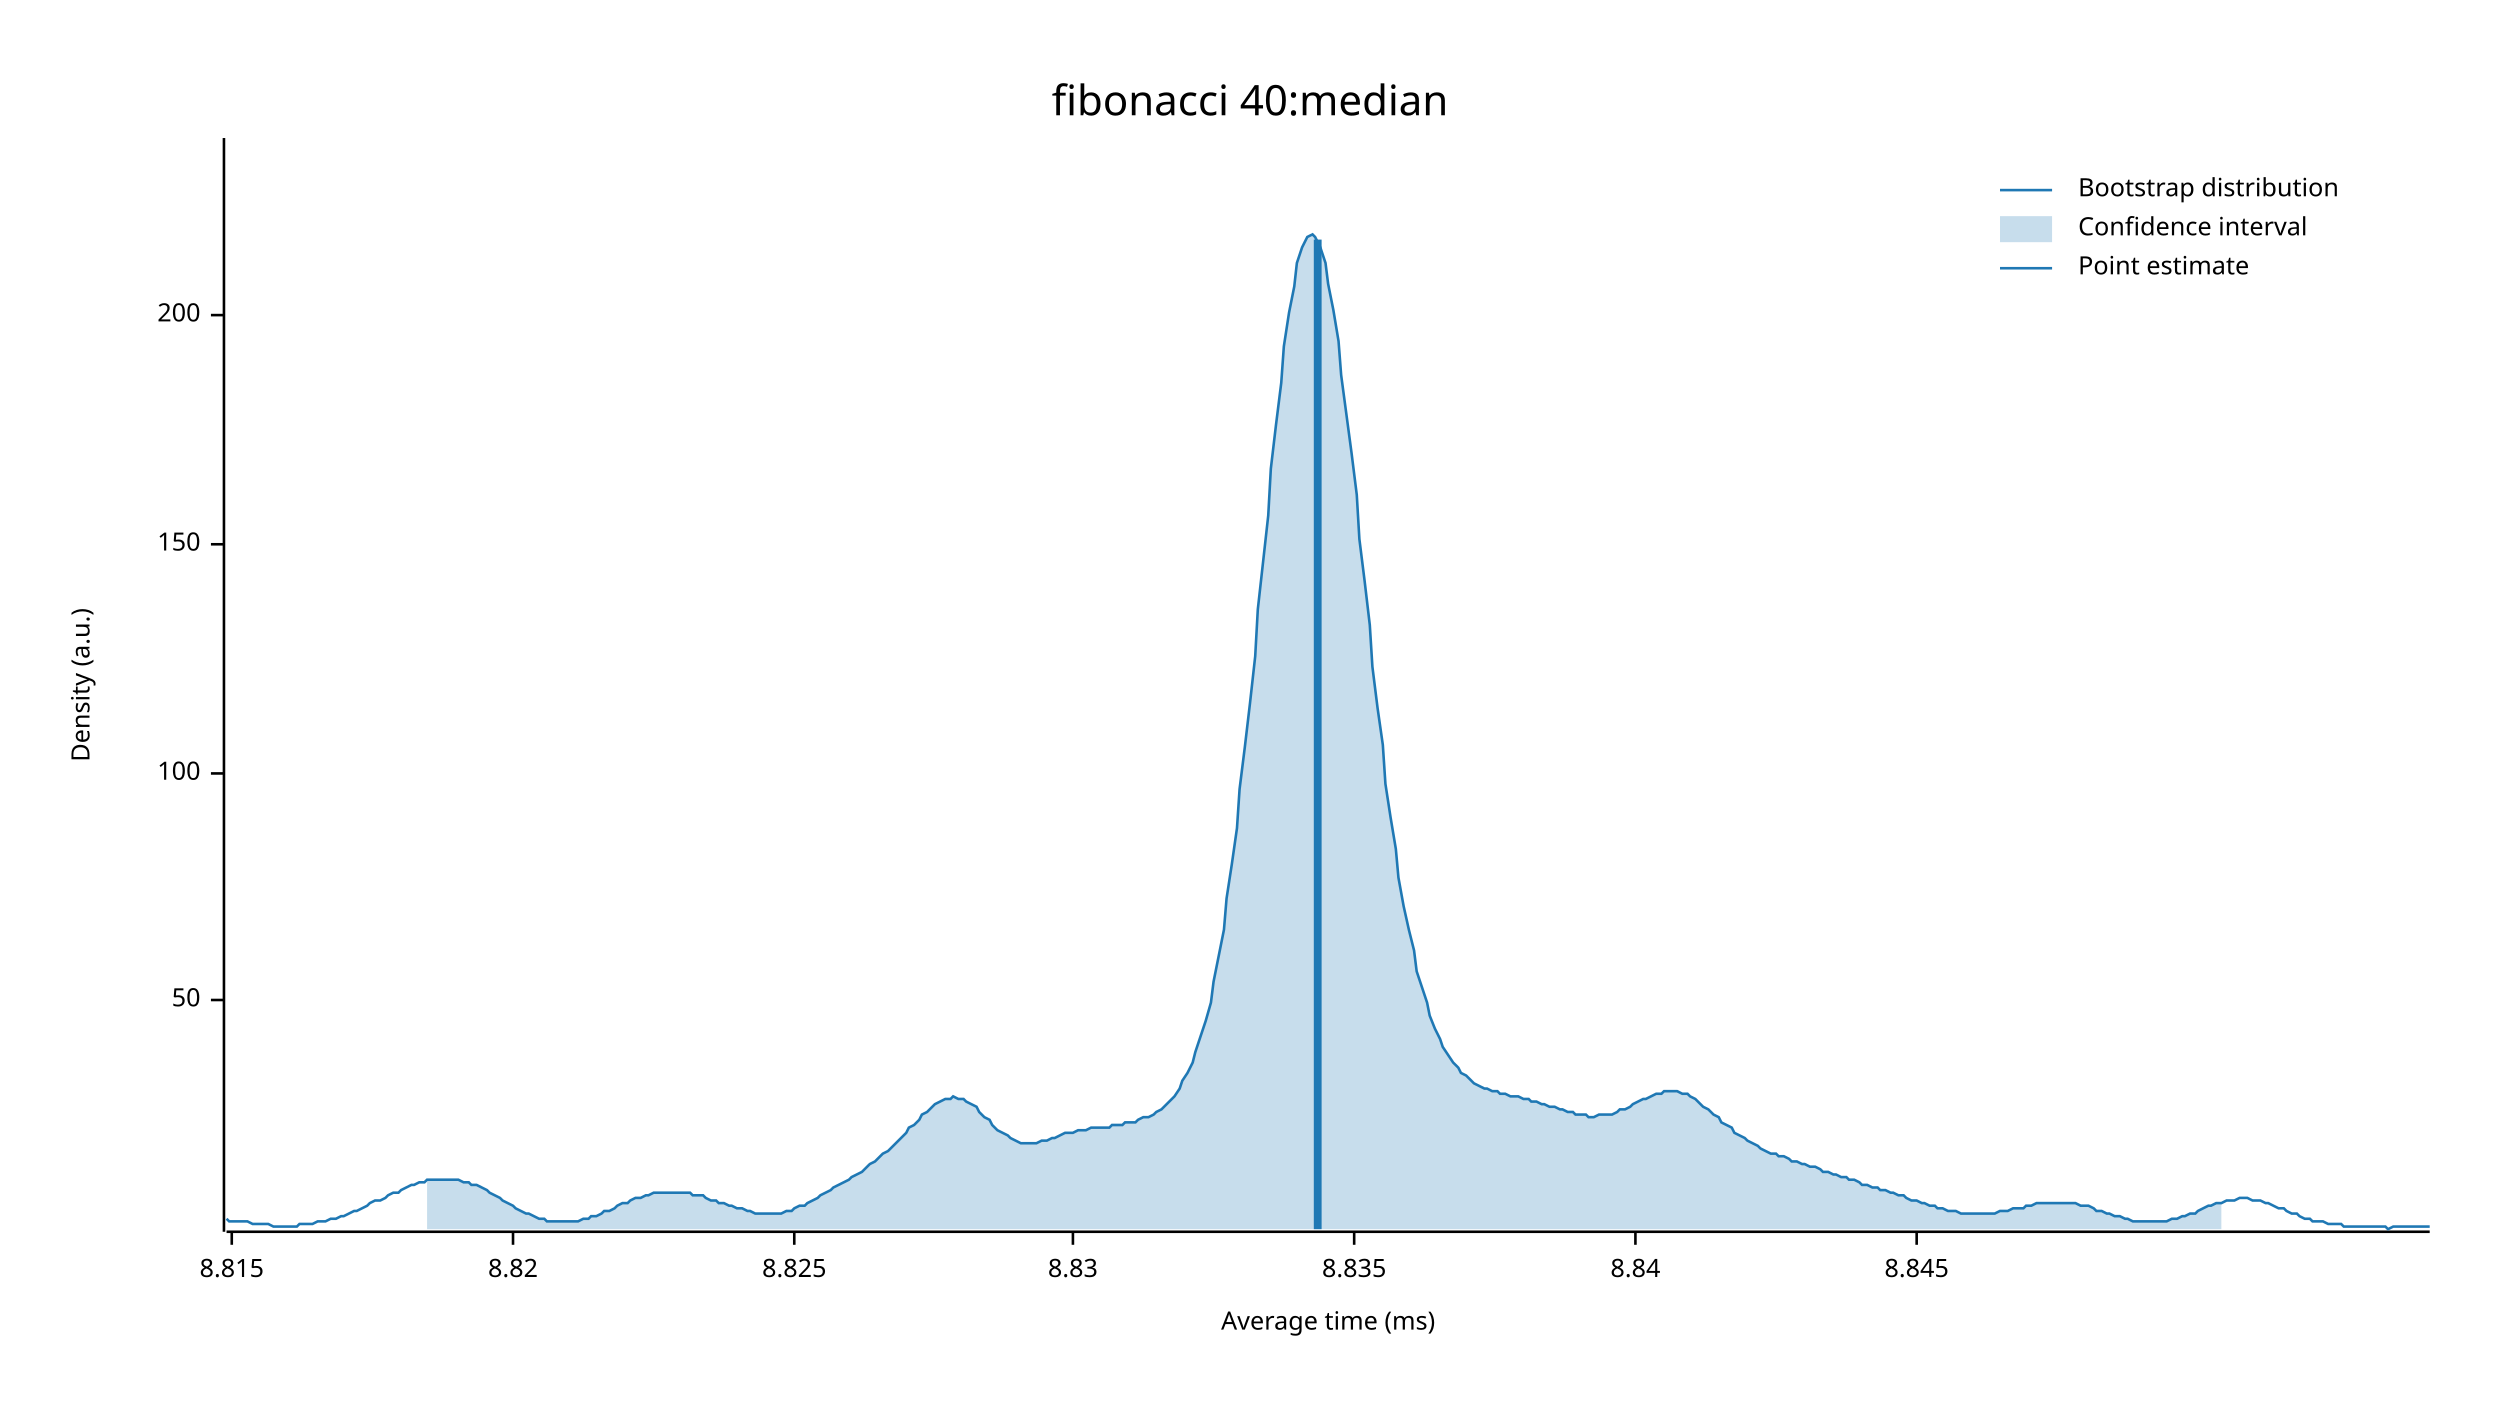
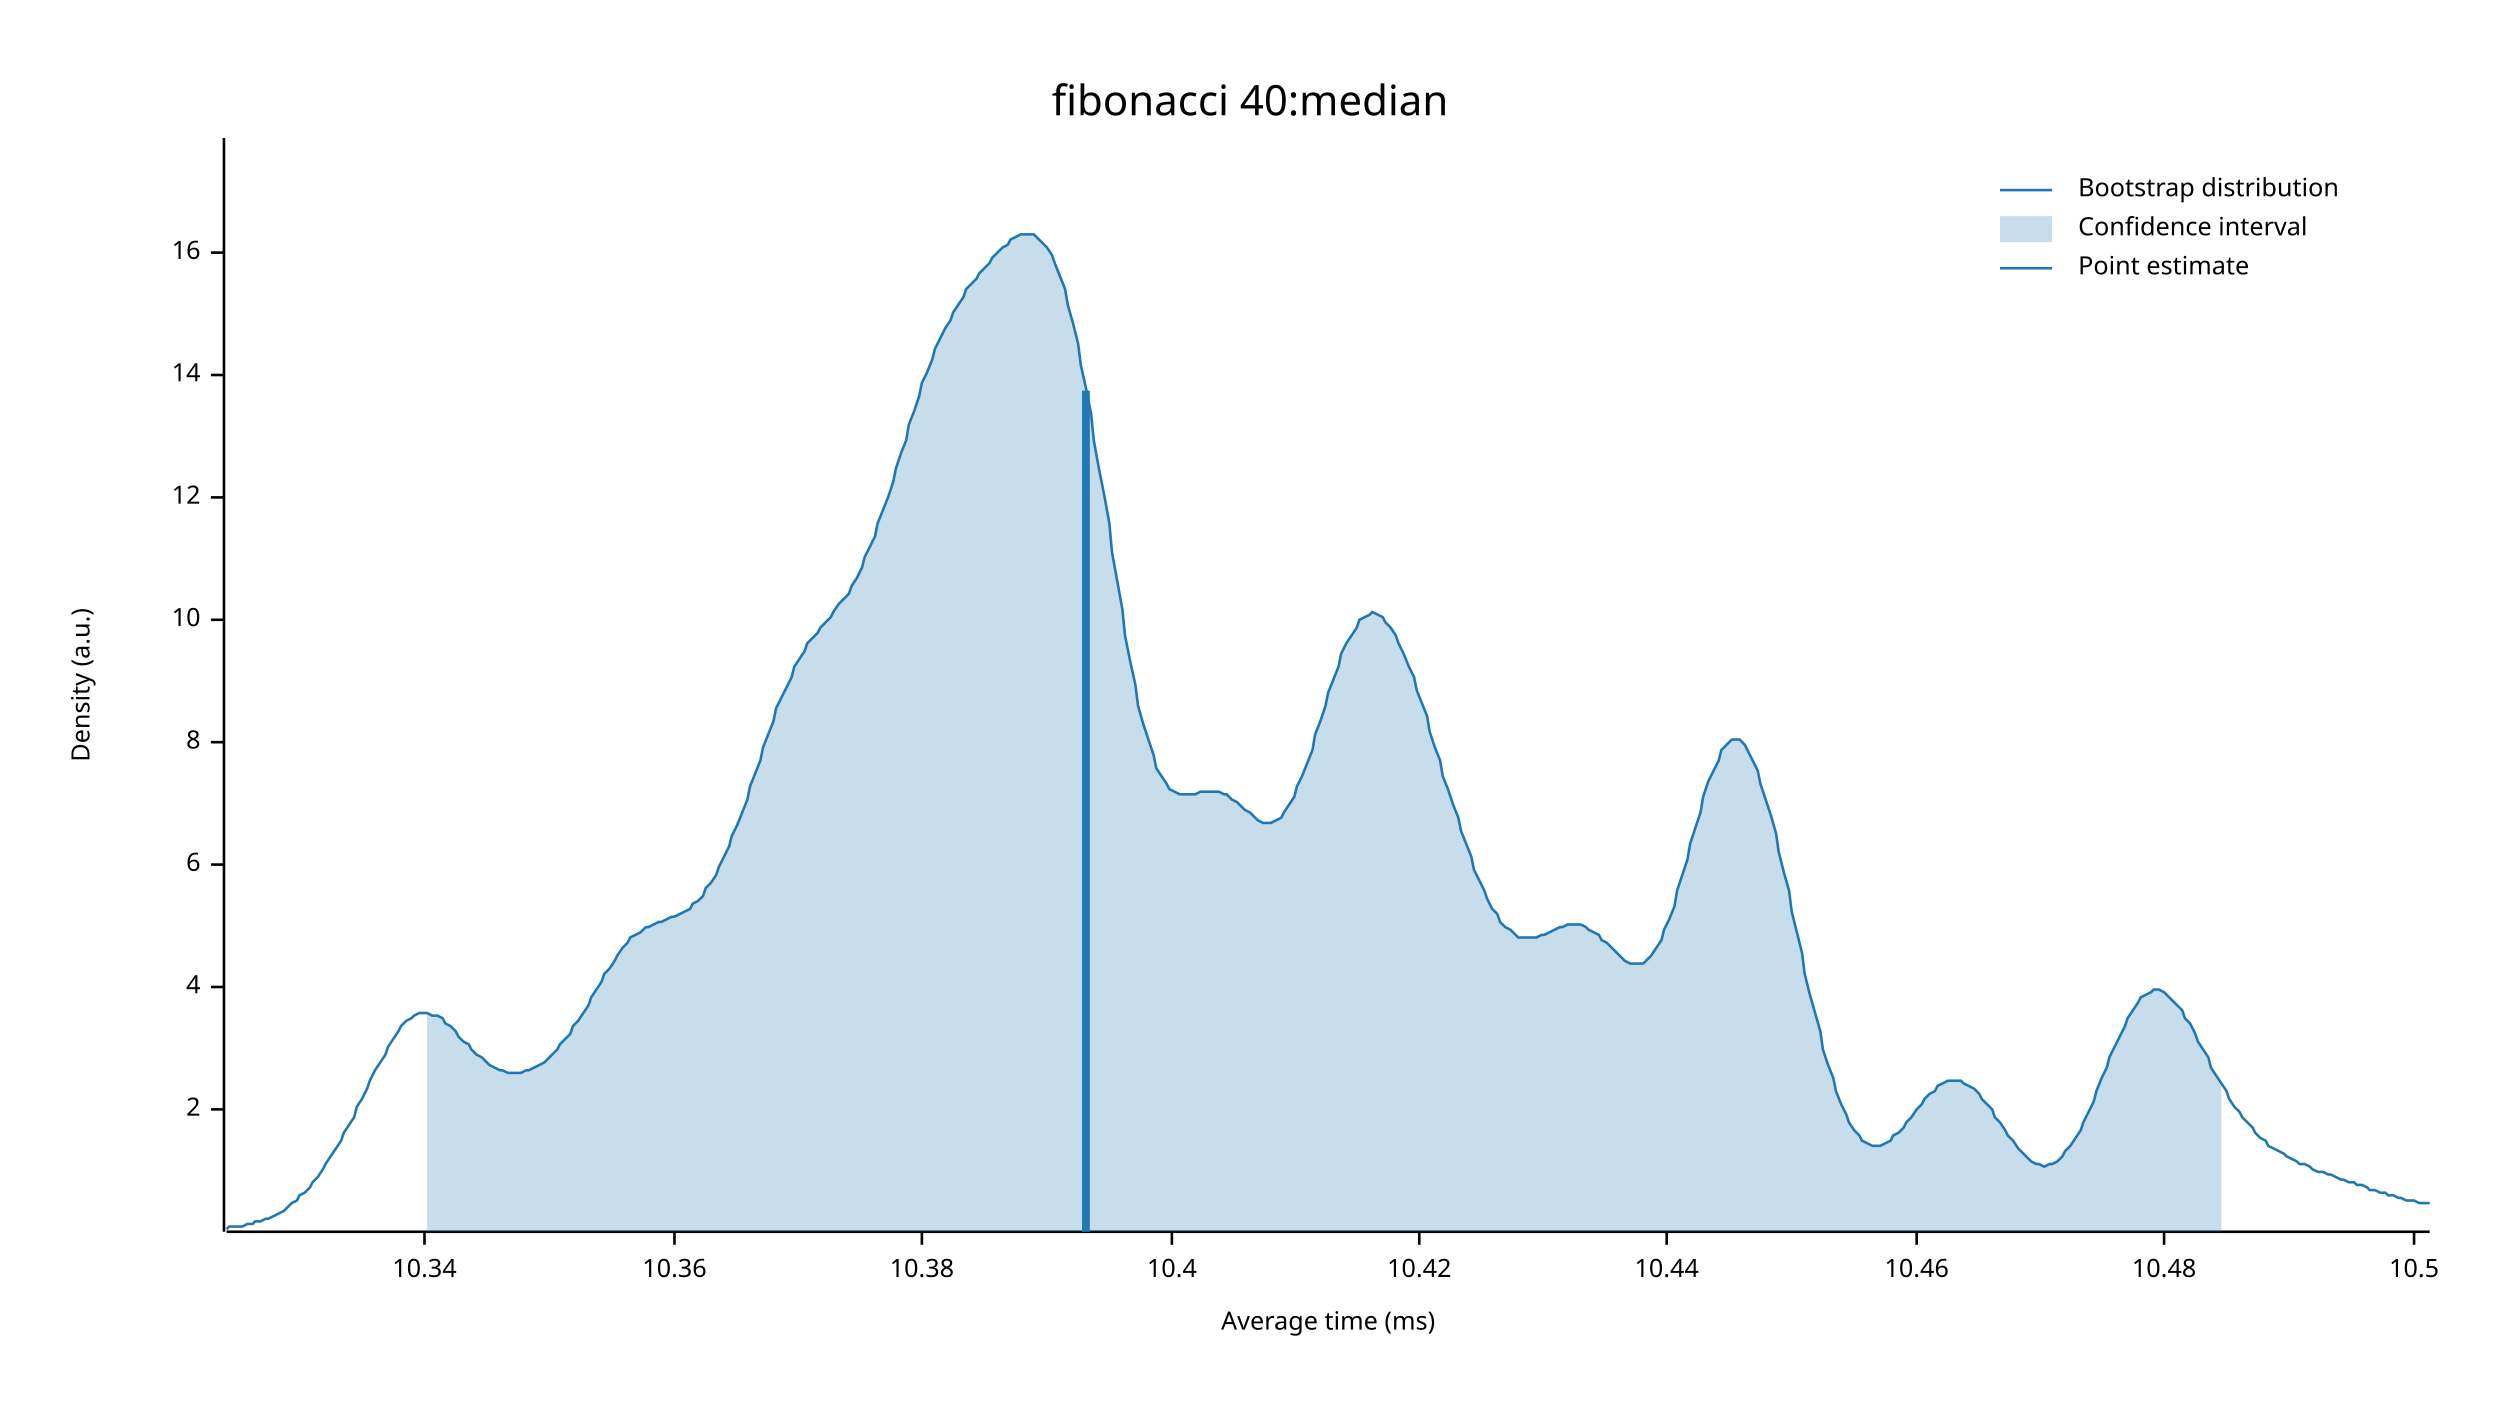
<svg xmlns="http://www.w3.org/2000/svg" width="960" height="540">
  <text x="480" y="32" dy="0.76em" text-anchor="middle" font-family="sans-serif" font-size="16.129" opacity="1" fill="#000000">
fibonacci 40:median
</text>
  <text x="27" y="263" dy="0.76em" text-anchor="middle" font-family="sans-serif" font-size="9.677" opacity="1" fill="#000000" transform="rotate(270, 27, 263)">
Density (a.u.)
</text>
  <text x="510" y="513" dy="-0.5ex" text-anchor="middle" font-family="sans-serif" font-size="9.677" opacity="1" fill="#000000">
Average time (ms)
</text>
  <polyline fill="none" opacity="1" stroke="#000000" stroke-width="1" points="86,53 86,473 " />
-   <text x="77" y="384" dy="0.5ex" text-anchor="end" font-family="sans-serif" font-size="9.677" opacity="1" fill="#000000">
- 50
+   <text x="77" y="426" dy="0.5ex" text-anchor="end" font-family="sans-serif" font-size="9.677" opacity="1" fill="#000000">
+ 2
</text>
-   <polyline fill="none" opacity="1" stroke="#000000" stroke-width="1" points="81,384 86,384 " />
-   <text x="77" y="297" dy="0.5ex" text-anchor="end" font-family="sans-serif" font-size="9.677" opacity="1" fill="#000000">
- 100
+   <polyline fill="none" opacity="1" stroke="#000000" stroke-width="1" points="81,426 86,426 " />
+   <text x="77" y="379" dy="0.5ex" text-anchor="end" font-family="sans-serif" font-size="9.677" opacity="1" fill="#000000">
+ 4
</text>
-   <polyline fill="none" opacity="1" stroke="#000000" stroke-width="1" points="81,297 86,297 " />
-   <text x="77" y="209" dy="0.5ex" text-anchor="end" font-family="sans-serif" font-size="9.677" opacity="1" fill="#000000">
- 150
+   <polyline fill="none" opacity="1" stroke="#000000" stroke-width="1" points="81,379 86,379 " />
+   <text x="77" y="332" dy="0.5ex" text-anchor="end" font-family="sans-serif" font-size="9.677" opacity="1" fill="#000000">
+ 6
</text>
-   <polyline fill="none" opacity="1" stroke="#000000" stroke-width="1" points="81,209 86,209 " />
-   <text x="77" y="121" dy="0.5ex" text-anchor="end" font-family="sans-serif" font-size="9.677" opacity="1" fill="#000000">
- 200
+   <polyline fill="none" opacity="1" stroke="#000000" stroke-width="1" points="81,332 86,332 " />
+   <text x="77" y="285" dy="0.5ex" text-anchor="end" font-family="sans-serif" font-size="9.677" opacity="1" fill="#000000">
+ 8
</text>
-   <polyline fill="none" opacity="1" stroke="#000000" stroke-width="1" points="81,121 86,121 " />
+   <polyline fill="none" opacity="1" stroke="#000000" stroke-width="1" points="81,285 86,285 " />
+   <text x="77" y="238" dy="0.5ex" text-anchor="end" font-family="sans-serif" font-size="9.677" opacity="1" fill="#000000">
+ 10
+ </text>
+   <polyline fill="none" opacity="1" stroke="#000000" stroke-width="1" points="81,238 86,238 " />
+   <text x="77" y="191" dy="0.5ex" text-anchor="end" font-family="sans-serif" font-size="9.677" opacity="1" fill="#000000">
+ 12
+ </text>
+   <polyline fill="none" opacity="1" stroke="#000000" stroke-width="1" points="81,191 86,191 " />
+   <text x="77" y="144" dy="0.5ex" text-anchor="end" font-family="sans-serif" font-size="9.677" opacity="1" fill="#000000">
+ 14
+ </text>
+   <polyline fill="none" opacity="1" stroke="#000000" stroke-width="1" points="81,144 86,144 " />
+   <text x="77" y="97" dy="0.5ex" text-anchor="end" font-family="sans-serif" font-size="9.677" opacity="1" fill="#000000">
+ 16
+ </text>
+   <polyline fill="none" opacity="1" stroke="#000000" stroke-width="1" points="81,97 86,97 " />
  <polyline fill="none" opacity="1" stroke="#000000" stroke-width="1" points="87,473 933,473 " />
-   <text x="89" y="483" dy="0.76em" text-anchor="middle" font-family="sans-serif" font-size="9.677" opacity="1" fill="#000000">
- 8.815
+   <text x="163" y="483" dy="0.76em" text-anchor="middle" font-family="sans-serif" font-size="9.677" opacity="1" fill="#000000">
+ 10.34
</text>
-   <polyline fill="none" opacity="1" stroke="#000000" stroke-width="1" points="89,473 89,478 " />
-   <text x="197" y="483" dy="0.76em" text-anchor="middle" font-family="sans-serif" font-size="9.677" opacity="1" fill="#000000">
- 8.82
+   <polyline fill="none" opacity="1" stroke="#000000" stroke-width="1" points="163,473 163,478 " />
+   <text x="259" y="483" dy="0.76em" text-anchor="middle" font-family="sans-serif" font-size="9.677" opacity="1" fill="#000000">
+ 10.36
</text>
-   <polyline fill="none" opacity="1" stroke="#000000" stroke-width="1" points="197,473 197,478 " />
-   <text x="305" y="483" dy="0.76em" text-anchor="middle" font-family="sans-serif" font-size="9.677" opacity="1" fill="#000000">
- 8.825
+   <polyline fill="none" opacity="1" stroke="#000000" stroke-width="1" points="259,473 259,478 " />
+   <text x="354" y="483" dy="0.76em" text-anchor="middle" font-family="sans-serif" font-size="9.677" opacity="1" fill="#000000">
+ 10.38
</text>
-   <polyline fill="none" opacity="1" stroke="#000000" stroke-width="1" points="305,473 305,478 " />
-   <text x="412" y="483" dy="0.76em" text-anchor="middle" font-family="sans-serif" font-size="9.677" opacity="1" fill="#000000">
- 8.83
+   <polyline fill="none" opacity="1" stroke="#000000" stroke-width="1" points="354,473 354,478 " />
+   <text x="450" y="483" dy="0.76em" text-anchor="middle" font-family="sans-serif" font-size="9.677" opacity="1" fill="#000000">
+ 10.4
</text>
-   <polyline fill="none" opacity="1" stroke="#000000" stroke-width="1" points="412,473 412,478 " />
-   <text x="520" y="483" dy="0.76em" text-anchor="middle" font-family="sans-serif" font-size="9.677" opacity="1" fill="#000000">
- 8.835
+   <polyline fill="none" opacity="1" stroke="#000000" stroke-width="1" points="450,473 450,478 " />
+   <text x="545" y="483" dy="0.76em" text-anchor="middle" font-family="sans-serif" font-size="9.677" opacity="1" fill="#000000">
+ 10.42
</text>
-   <polyline fill="none" opacity="1" stroke="#000000" stroke-width="1" points="520,473 520,478 " />
-   <text x="628" y="483" dy="0.76em" text-anchor="middle" font-family="sans-serif" font-size="9.677" opacity="1" fill="#000000">
- 8.84
+   <polyline fill="none" opacity="1" stroke="#000000" stroke-width="1" points="545,473 545,478 " />
+   <text x="640" y="483" dy="0.76em" text-anchor="middle" font-family="sans-serif" font-size="9.677" opacity="1" fill="#000000">
+ 10.44
</text>
-   <polyline fill="none" opacity="1" stroke="#000000" stroke-width="1" points="628,473 628,478 " />
+   <polyline fill="none" opacity="1" stroke="#000000" stroke-width="1" points="640,473 640,478 " />
  <text x="736" y="483" dy="0.76em" text-anchor="middle" font-family="sans-serif" font-size="9.677" opacity="1" fill="#000000">
- 8.845
+ 10.46
</text>
  <polyline fill="none" opacity="1" stroke="#000000" stroke-width="1" points="736,473 736,478 " />
-   <polyline fill="none" opacity="1" stroke="#1F78B4" stroke-width="1" points="87,468 88,469 90,469 92,469 93,469 95,469 97,470 98,470 100,470 102,470 103,470 105,471 107,471 109,471 110,471 112,471 114,471 115,470 117,470 119,470 120,470 122,469 124,469 125,469 127,468 129,468 131,467 132,467 134,466 136,465 137,465 139,464 141,463 142,462 144,461 146,461 148,460 149,459 151,458 153,458 154,457 156,456 158,455 159,455 161,454 163,454 164,453 166,453 168,453 170,453 171,453 173,453 175,453 176,453 178,454 180,454 181,455 183,455 185,456 187,457 188,458 190,459 192,460 193,461 195,462 197,463 198,464 200,465 202,466 203,466 205,467 207,468 209,468 210,469 212,469 214,469 215,469 217,469 219,469 220,469 222,469 224,468 226,468 227,467 229,467 231,466 232,465 234,465 236,464 237,463 239,462 241,462 242,461 244,460 246,460 248,459 249,459 251,458 253,458 254,458 256,458 258,458 259,458 261,458 263,458 265,458 266,459 268,459 270,459 271,460 273,461 275,461 276,462 278,462 280,463 281,463 283,464 285,464 287,465 288,465 290,466 292,466 293,466 295,466 297,466 298,466 300,466 302,465 304,465 305,464 307,463 309,463 310,462 312,461 314,460 315,459 317,458 319,457 320,456 322,455 324,454 326,453 327,452 329,451 331,450 332,449 334,447 336,446 337,445 339,443 341,442 343,440 344,439 346,437 348,435 349,433 351,432 353,430 354,428 356,427 358,425 359,424 361,423 363,422 365,422 366,421 368,422 370,422 371,423 373,424 375,425 376,427 378,429 380,430 381,432 383,434 385,435 387,436 388,437 390,438 392,439 393,439 395,439 397,439 398,439 400,438 402,438 404,437 405,437 407,436 409,435 410,435 412,435 414,434 415,434 417,434 419,433 420,433 422,433 424,433 426,433 427,432 429,432 431,432 432,431 434,431 436,431 437,430 439,429 441,429 443,428 444,427 446,426 448,424 449,423 451,421 453,418 454,415 456,412 458,408 459,404 461,398 463,392 465,385 466,377 468,367 470,357 471,345 473,332 475,318 476,303 478,287 480,270 482,252 483,234 485,216 487,198 488,180 490,163 492,147 493,133 495,120 497,110 498,101 500,95 502,91 504,90 505,91 507,95 509,101 510,109 512,119 514,131 515,144 517,159 519,174 521,190 522,207 524,223 526,240 527,256 529,272 531,286 532,301 534,314 536,326 537,337 539,348 541,357 543,365 544,373 546,379 548,385 549,390 551,395 553,399 554,402 556,405 558,408 560,410 561,412 563,413 565,415 566,416 568,417 570,418 571,418 573,419 575,419 576,420 578,420 580,421 582,421 583,421 585,422 587,422 588,423 590,423 592,424 593,424 595,425 597,425 599,426 600,426 602,427 604,427 605,428 607,428 609,428 610,429 612,429 614,428 615,428 617,428 619,428 621,427 622,426 624,426 626,425 627,424 629,423 631,422 632,422 634,421 636,420 638,420 639,419 641,419 643,419 644,419 646,420 648,420 649,421 651,422 653,424 654,425 656,426 658,428 660,429 661,431 663,432 665,433 666,435 668,436 670,437 671,438 673,439 675,440 676,441 678,442 680,443 682,443 683,444 685,444 687,445 688,446 690,446 692,447 693,447 695,448 697,448 699,449 700,450 702,450 704,451 705,451 707,452 709,452 710,453 712,453 714,454 715,455 717,455 719,456 721,456 722,457 724,457 726,458 727,458 729,459 731,459 732,460 734,461 736,461 738,462 739,462 741,463 743,463 744,464 746,464 748,465 749,465 751,465 753,466 754,466 756,466 758,466 760,466 761,466 763,466 765,466 766,466 768,465 770,465 771,465 773,464 775,464 777,464 778,463 780,463 782,462 783,462 785,462 787,462 788,462 790,462 792,462 793,462 795,462 797,462 799,463 800,463 802,463 804,464 805,465 807,465 809,466 810,466 812,467 814,467 816,468 817,468 819,469 821,469 822,469 824,469 826,469 827,469 829,469 831,469 832,469 834,468 836,468 838,467 839,467 841,466 843,466 844,465 846,464 848,463 849,463 851,462 853,462 855,461 856,461 858,461 860,460 861,460 863,460 865,461 866,461 868,461 870,462 871,462 873,463 875,464 877,464 878,465 880,466 882,466 883,467 885,468 887,468 888,469 890,469 892,469 894,470 895,470 897,470 899,470 900,471 902,471 904,471 905,471 907,471 909,471 910,471 912,471 914,471 916,471 917,472 919,471 921,471 922,471 924,471 926,471 927,471 929,471 931,471 933,471 " />
-   <polygon opacity="0.25" fill="#1F78B4" points="164,453 166,453 168,453 170,453 171,453 173,453 175,453 176,453 178,454 180,454 181,455 183,455 185,456 187,457 188,458 190,459 192,460 193,461 195,462 197,463 198,464 200,465 202,466 203,466 205,467 207,468 209,468 210,469 212,469 214,469 215,469 217,469 219,469 220,469 222,469 224,468 226,468 227,467 229,467 231,466 232,465 234,465 236,464 237,463 239,462 241,462 242,461 244,460 246,460 248,459 249,459 251,458 253,458 254,458 256,458 258,458 259,458 261,458 263,458 265,458 266,459 268,459 270,459 271,460 273,461 275,461 276,462 278,462 280,463 281,463 283,464 285,464 287,465 288,465 290,466 292,466 293,466 295,466 297,466 298,466 300,466 302,465 304,465 305,464 307,463 309,463 310,462 312,461 314,460 315,459 317,458 319,457 320,456 322,455 324,454 326,453 327,452 329,451 331,450 332,449 334,447 336,446 337,445 339,443 341,442 343,440 344,439 346,437 348,435 349,433 351,432 353,430 354,428 356,427 358,425 359,424 361,423 363,422 365,422 366,421 368,422 370,422 371,423 373,424 375,425 376,427 378,429 380,430 381,432 383,434 385,435 387,436 388,437 390,438 392,439 393,439 395,439 397,439 398,439 400,438 402,438 404,437 405,437 407,436 409,435 410,435 412,435 414,434 415,434 417,434 419,433 420,433 422,433 424,433 426,433 427,432 429,432 431,432 432,431 434,431 436,431 437,430 439,429 441,429 443,428 444,427 446,426 448,424 449,423 451,421 453,418 454,415 456,412 458,408 459,404 461,398 463,392 465,385 466,377 468,367 470,357 471,345 473,332 475,318 476,303 478,287 480,270 482,252 483,234 485,216 487,198 488,180 490,163 492,147 493,133 495,120 497,110 498,101 500,95 502,91 504,90 505,91 507,95 509,101 510,109 512,119 514,131 515,144 517,159 519,174 521,190 522,207 524,223 526,240 527,256 529,272 531,286 532,301 534,314 536,326 537,337 539,348 541,357 543,365 544,373 546,379 548,385 549,390 551,395 553,399 554,402 556,405 558,408 560,410 561,412 563,413 565,415 566,416 568,417 570,418 571,418 573,419 575,419 576,420 578,420 580,421 582,421 583,421 585,422 587,422 588,423 590,423 592,424 593,424 595,425 597,425 599,426 600,426 602,427 604,427 605,428 607,428 609,428 610,429 612,429 614,428 615,428 617,428 619,428 621,427 622,426 624,426 626,425 627,424 629,423 631,422 632,422 634,421 636,420 638,420 639,419 641,419 643,419 644,419 646,420 648,420 649,421 651,422 653,424 654,425 656,426 658,428 660,429 661,431 663,432 665,433 666,435 668,436 670,437 671,438 673,439 675,440 676,441 678,442 680,443 682,443 683,444 685,444 687,445 688,446 690,446 692,447 693,447 695,448 697,448 699,449 700,450 702,450 704,451 705,451 707,452 709,452 710,453 712,453 714,454 715,455 717,455 719,456 721,456 722,457 724,457 726,458 727,458 729,459 731,459 732,460 734,461 736,461 738,462 739,462 741,463 743,463 744,464 746,464 748,465 749,465 751,465 753,466 754,466 756,466 758,466 760,466 761,466 763,466 765,466 766,466 768,465 770,465 771,465 773,464 775,464 777,464 778,463 780,463 782,462 783,462 785,462 787,462 788,462 790,462 792,462 793,462 795,462 797,462 799,463 800,463 802,463 804,464 805,465 807,465 809,466 810,466 812,467 814,467 816,468 817,468 819,469 821,469 822,469 824,469 826,469 827,469 829,469 831,469 832,469 834,468 836,468 838,467 839,467 841,466 843,466 844,465 846,464 848,463 849,463 851,462 853,462 853,472 164,472 " />
-   <polyline fill="none" opacity="1" stroke="#1F78B4" stroke-width="3" points="506,472 506,92 " />
+   <text x="831" y="483" dy="0.76em" text-anchor="middle" font-family="sans-serif" font-size="9.677" opacity="1" fill="#000000">
+ 10.48
+ </text>
+   <polyline fill="none" opacity="1" stroke="#000000" stroke-width="1" points="831,473 831,478 " />
+   <text x="927" y="483" dy="0.76em" text-anchor="middle" font-family="sans-serif" font-size="9.677" opacity="1" fill="#000000">
+ 10.5
+ </text>
+   <polyline fill="none" opacity="1" stroke="#000000" stroke-width="1" points="927,473 927,478 " />
+   <polyline fill="none" opacity="1" stroke="#1F78B4" stroke-width="1" points="87,472 88,471 90,471 92,471 93,471 95,470 97,470 98,469 100,469 102,468 103,468 105,467 107,466 109,465 110,464 112,462 114,461 115,459 117,458 119,456 120,454 122,452 124,449 125,447 127,444 129,441 131,438 132,435 134,432 136,429 137,425 139,422 141,418 142,415 144,411 146,408 148,405 149,402 151,399 153,396 154,394 156,392 158,391 159,390 161,389 163,389 164,389 166,390 168,390 170,391 171,393 173,394 175,396 176,398 178,400 180,401 181,403 183,405 185,406 187,408 188,409 190,410 192,411 193,411 195,412 197,412 198,412 200,412 202,411 203,411 205,410 207,409 209,408 210,407 212,405 214,403 215,401 217,399 219,397 220,394 222,392 224,389 226,386 227,383 229,380 231,377 232,374 234,372 236,369 237,367 239,364 241,362 242,360 244,359 246,358 248,356 249,356 251,355 253,354 254,354 256,353 258,352 259,352 261,351 263,350 265,349 266,347 268,346 270,344 271,341 273,339 275,336 276,333 278,329 280,325 281,321 283,317 285,312 287,307 288,302 290,297 292,292 293,287 295,282 297,277 298,272 300,268 302,264 304,260 305,256 307,253 309,250 310,247 312,245 314,243 315,241 317,239 319,237 320,235 322,232 324,230 326,228 327,225 329,222 331,218 332,214 334,210 336,206 337,201 339,196 341,191 343,185 344,180 346,174 348,169 349,163 351,158 353,152 354,147 356,143 358,138 359,134 361,130 363,126 365,123 366,120 368,117 370,114 371,111 373,109 375,107 376,105 378,103 380,101 381,99 383,97 385,95 387,94 388,92 390,91 392,90 393,90 395,90 397,90 398,91 400,93 402,95 404,98 405,101 407,106 409,111 410,117 412,124 414,132 415,140 417,149 419,159 420,169 422,180 424,190 426,201 427,212 429,223 431,234 432,244 434,254 436,263 437,271 439,278 441,284 443,290 444,295 446,298 448,301 449,303 451,304 453,305 454,305 456,305 458,305 459,305 461,304 463,304 465,304 466,304 468,304 470,305 471,305 473,307 475,308 476,309 478,311 480,312 482,314 483,315 485,316 487,316 488,316 490,315 492,314 493,312 495,309 497,306 498,302 500,298 502,293 504,288 505,282 507,277 509,271 510,266 512,261 514,256 515,251 517,247 519,244 521,241 522,238 524,237 526,236 527,235 529,236 531,237 532,239 534,241 536,244 537,247 539,251 541,256 543,260 544,265 546,270 548,275 549,281 551,287 553,292 554,298 556,303 558,309 560,314 561,319 563,324 565,329 566,334 568,338 570,342 571,345 573,349 575,351 576,354 578,356 580,357 582,359 583,360 585,360 587,360 588,360 590,360 592,359 593,359 595,358 597,357 599,356 600,356 602,355 604,355 605,355 607,355 609,356 610,357 612,358 614,359 615,361 617,362 619,364 621,366 622,367 624,369 626,370 627,370 629,370 631,370 632,369 634,367 636,364 638,361 639,357 641,353 643,348 644,342 646,336 648,330 649,324 651,318 653,312 654,306 656,300 658,296 660,292 661,288 663,286 665,284 666,284 668,284 670,286 671,288 673,292 675,296 676,301 678,307 680,313 682,320 683,327 685,335 687,342 688,350 690,358 692,366 693,374 695,382 697,389 699,396 700,403 702,409 704,414 705,419 707,424 709,428 710,431 712,434 714,436 715,438 717,439 719,440 721,440 722,440 724,439 726,438 727,436 729,435 731,433 732,431 734,429 736,426 738,424 739,422 741,420 743,419 744,417 746,416 748,415 749,415 751,415 753,415 754,416 756,417 758,418 760,420 761,422 763,424 765,426 766,429 768,431 770,434 771,436 773,438 775,441 777,443 778,444 780,446 782,447 783,447 785,448 787,447 788,447 790,446 792,444 793,442 795,440 797,437 799,434 800,431 802,427 804,423 805,419 807,414 809,410 810,406 812,402 814,398 816,394 817,391 819,388 821,385 822,383 824,382 826,381 827,380 829,380 831,381 832,382 834,384 836,386 838,388 839,391 841,393 843,397 844,400 846,403 848,406 849,410 851,413 853,416 855,419 856,422 858,425 860,427 861,429 863,431 865,433 866,435 868,437 870,438 871,440 873,441 875,442 877,443 878,444 880,445 882,446 883,447 885,447 887,448 888,449 890,450 892,450 894,451 895,451 897,452 899,453 900,453 902,454 904,454 905,455 907,455 909,456 910,457 912,457 914,458 916,458 917,459 919,459 921,460 922,460 924,461 926,461 927,461 929,462 931,462 933,462 " />
+   <polygon opacity="0.25" fill="#1F78B4" points="164,389 166,390 168,390 170,391 171,393 173,394 175,396 176,398 178,400 180,401 181,403 183,405 185,406 187,408 188,409 190,410 192,411 193,411 195,412 197,412 198,412 200,412 202,411 203,411 205,410 207,409 209,408 210,407 212,405 214,403 215,401 217,399 219,397 220,394 222,392 224,389 226,386 227,383 229,380 231,377 232,374 234,372 236,369 237,367 239,364 241,362 242,360 244,359 246,358 248,356 249,356 251,355 253,354 254,354 256,353 258,352 259,352 261,351 263,350 265,349 266,347 268,346 270,344 271,341 273,339 275,336 276,333 278,329 280,325 281,321 283,317 285,312 287,307 288,302 290,297 292,292 293,287 295,282 297,277 298,272 300,268 302,264 304,260 305,256 307,253 309,250 310,247 312,245 314,243 315,241 317,239 319,237 320,235 322,232 324,230 326,228 327,225 329,222 331,218 332,214 334,210 336,206 337,201 339,196 341,191 343,185 344,180 346,174 348,169 349,163 351,158 353,152 354,147 356,143 358,138 359,134 361,130 363,126 365,123 366,120 368,117 370,114 371,111 373,109 375,107 376,105 378,103 380,101 381,99 383,97 385,95 387,94 388,92 390,91 392,90 393,90 395,90 397,90 398,91 400,93 402,95 404,98 405,101 407,106 409,111 410,117 412,124 414,132 415,140 417,149 419,159 420,169 422,180 424,190 426,201 427,212 429,223 431,234 432,244 434,254 436,263 437,271 439,278 441,284 443,290 444,295 446,298 448,301 449,303 451,304 453,305 454,305 456,305 458,305 459,305 461,304 463,304 465,304 466,304 468,304 470,305 471,305 473,307 475,308 476,309 478,311 480,312 482,314 483,315 485,316 487,316 488,316 490,315 492,314 493,312 495,309 497,306 498,302 500,298 502,293 504,288 505,282 507,277 509,271 510,266 512,261 514,256 515,251 517,247 519,244 521,241 522,238 524,237 526,236 527,235 529,236 531,237 532,239 534,241 536,244 537,247 539,251 541,256 543,260 544,265 546,270 548,275 549,281 551,287 553,292 554,298 556,303 558,309 560,314 561,319 563,324 565,329 566,334 568,338 570,342 571,345 573,349 575,351 576,354 578,356 580,357 582,359 583,360 585,360 587,360 588,360 590,360 592,359 593,359 595,358 597,357 599,356 600,356 602,355 604,355 605,355 607,355 609,356 610,357 612,358 614,359 615,361 617,362 619,364 621,366 622,367 624,369 626,370 627,370 629,370 631,370 632,369 634,367 636,364 638,361 639,357 641,353 643,348 644,342 646,336 648,330 649,324 651,318 653,312 654,306 656,300 658,296 660,292 661,288 663,286 665,284 666,284 668,284 670,286 671,288 673,292 675,296 676,301 678,307 680,313 682,320 683,327 685,335 687,342 688,350 690,358 692,366 693,374 695,382 697,389 699,396 700,403 702,409 704,414 705,419 707,424 709,428 710,431 712,434 714,436 715,438 717,439 719,440 721,440 722,440 724,439 726,438 727,436 729,435 731,433 732,431 734,429 736,426 738,424 739,422 741,420 743,419 744,417 746,416 748,415 749,415 751,415 753,415 754,416 756,417 758,418 760,420 761,422 763,424 765,426 766,429 768,431 770,434 771,436 773,438 775,441 777,443 778,444 780,446 782,447 783,447 785,448 787,447 788,447 790,446 792,444 793,442 795,440 797,437 799,434 800,431 802,427 804,423 805,419 807,414 809,410 810,406 812,402 814,398 816,394 817,391 819,388 821,385 822,383 824,382 826,381 827,380 829,380 831,381 832,382 834,384 836,386 838,388 839,391 841,393 843,397 844,400 846,403 848,406 849,410 851,413 853,416 853,473 164,473 " />
+   <polyline fill="none" opacity="1" stroke="#1F78B4" stroke-width="3" points="417,473 417,150 " />
  <text x="798" y="68" dy="0.76em" text-anchor="start" font-family="sans-serif" font-size="9.677" opacity="1" fill="#000000">
Bootstrap distribution
</text>
  <text x="798" y="83" dy="0.76em" text-anchor="start" font-family="sans-serif" font-size="9.677" opacity="1" fill="#000000">
Confidence interval
</text>
  <text x="798" y="98" dy="0.76em" text-anchor="start" font-family="sans-serif" font-size="9.677" opacity="1" fill="#000000">
Point estimate
</text>
  <polyline fill="none" opacity="1" stroke="#1F78B4" stroke-width="1" points="768,73 788,73 " />
  <rect x="768" y="83" width="20" height="10" opacity="0.25" fill="#1F78B4" stroke="none" />
  <polyline fill="none" opacity="1" stroke="#1F78B4" stroke-width="1" points="768,103 788,103 " />
</svg>
